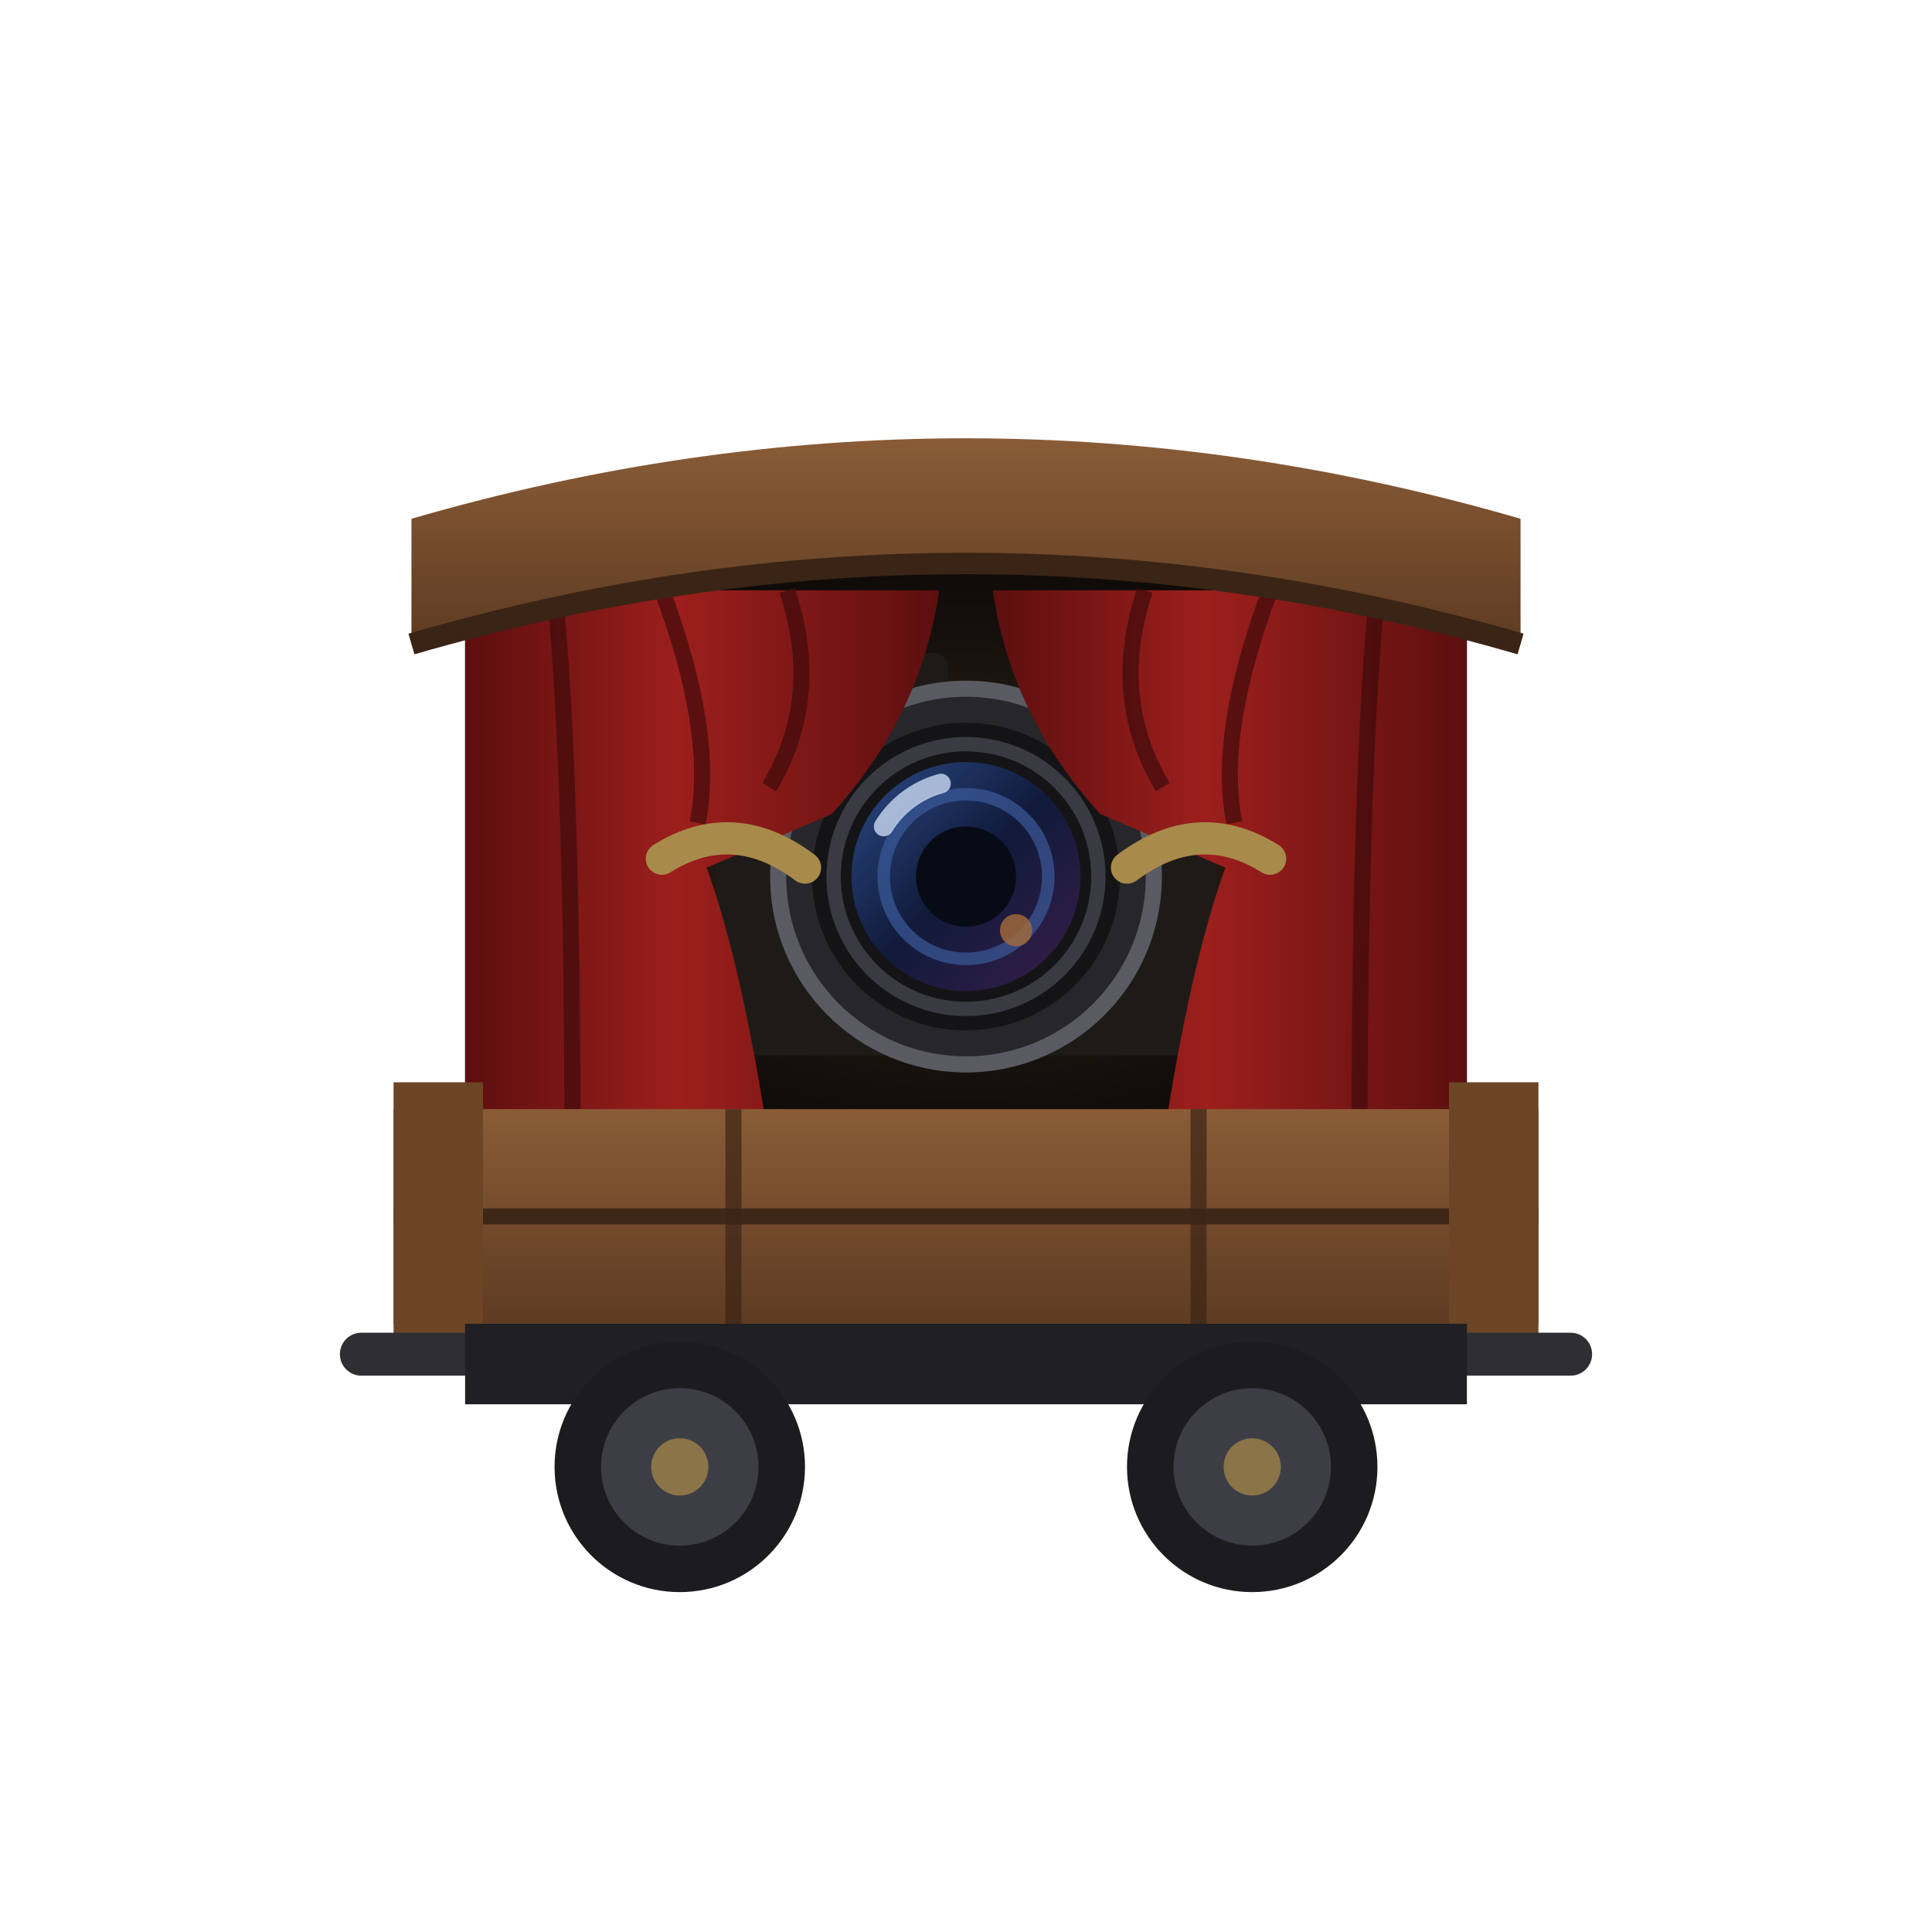
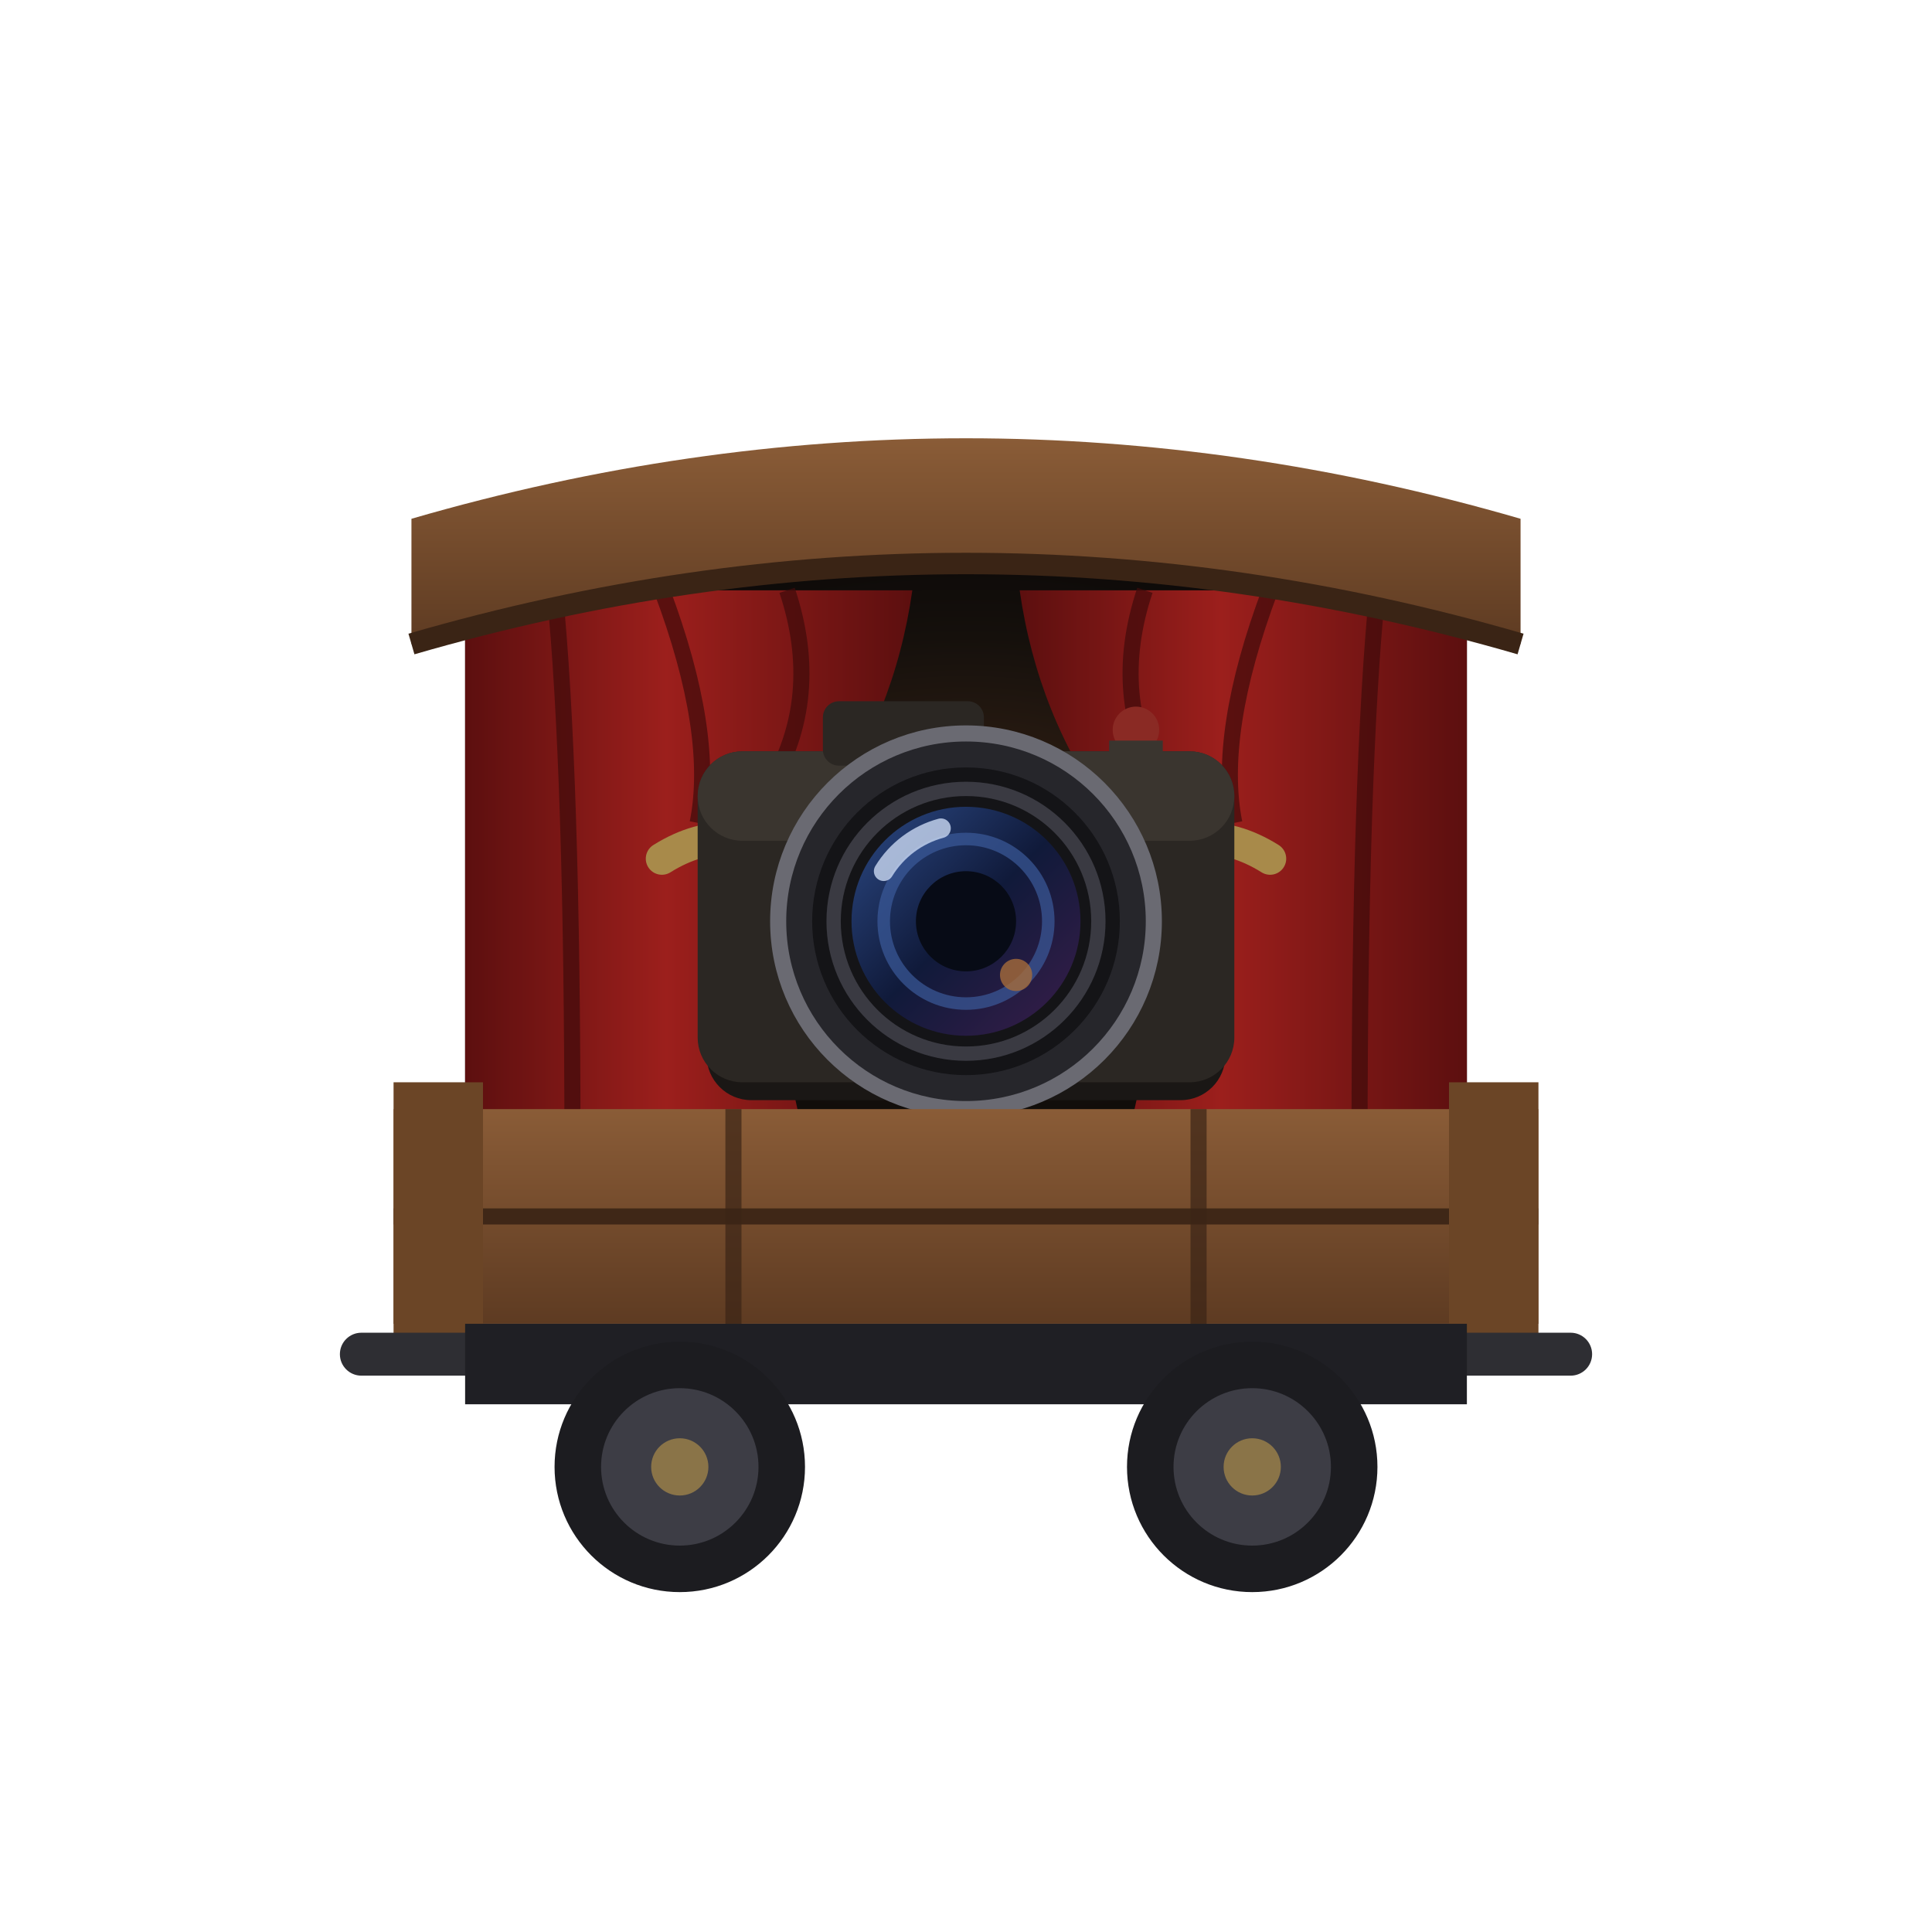
<svg xmlns="http://www.w3.org/2000/svg" viewBox="0 0 108 108">
  <defs>
    <linearGradient id="wood" x1="0" y1="0" x2="0" y2="1">
      <stop offset="0" stop-color="#8a5c37" />
      <stop offset="1" stop-color="#5e3b22" />
    </linearGradient>
    <linearGradient id="red" x1="0" y1="0" x2="1" y2="0">
      <stop offset="0" stop-color="#5c0f0f" />
      <stop offset="0.45" stop-color="#9c1f1c" />
      <stop offset="1" stop-color="#5c0f0f" />
    </linearGradient>
    <radialGradient id="glow" cx="0.5" cy="0.5" r="0.55">
      <stop offset="0" stop-color="#3a2416" />
      <stop offset="0.7" stop-color="#15100c" />
      <stop offset="1" stop-color="#0c0908" />
    </radialGradient>
    <linearGradient id="glass" x1="0" y1="0" x2="1" y2="1">
      <stop offset="0" stop-color="#2c4a86" />
      <stop offset="0.5" stop-color="#101a3a" />
      <stop offset="1" stop-color="#3a1d4a" />
    </linearGradient>
  </defs>
  <rect x="26" y="32" width="56" height="32" fill="url(#glow)" />
-   <rect x="40" y="39" width="28" height="20" rx="2.5" fill="#1e1a17" />
-   <rect x="45" y="36.5" width="8" height="3" rx="0.8" fill="#1e1a17" />
-   <circle cx="54" cy="49" r="10.5" fill="#26262b" />
-   <circle cx="54" cy="49" r="10.5" fill="none" stroke="#5a5a62" stroke-width="0.9" />
-   <circle cx="54" cy="49" r="8.6" fill="#141417" />
-   <circle cx="54" cy="49" r="7.4" fill="none" stroke="#3a3a42" stroke-width="0.8" />
-   <circle cx="54" cy="49" r="6.4" fill="url(#glass)" />
-   <circle cx="54" cy="49" r="4.6" fill="none" stroke="#3b5a9a" stroke-width="0.7" opacity="0.7" />
-   <circle cx="54" cy="49" r="2.8" fill="#070b16" />
-   <path d="M49.4 46.2A5.4 5.4 0 0 1 52.6 43.8" fill="none" stroke="#c9d8f2" stroke-width="1.1" stroke-linecap="round" opacity="0.8" />
-   <circle cx="56.8" cy="52" r="0.9" fill="#a56b3a" opacity="0.8" />
-   <path d="M26 33H52.5Q51.5 40 46.5 45.5L39.5 48.5Q41.5 54 43 64H26Z" fill="url(#red)" />
-   <path d="M82 33H55.5Q56.5 40 61.5 45.5L68.5 48.5Q66.5 54 65 64H82Z" fill="url(#red)" />
+   <path d="M26 33H51Q50 40 46 45.5L40 48.5Q43 54 45 64H26Z" fill="url(#red)" />
+   <path d="M82 33H57Q58 40 62 45.5L68 48.5Q65 54 63 64H82Z" fill="url(#red)" />
  <g stroke="#3f0a0a" stroke-width="0.9" fill="none" opacity="0.7">
    <path d="M31 33q1 10 1 31M37 33q3 8 2 13M44 33q2 6-1 11" />
    <path d="M77 33q-1 10-1 31M71 33q-3 8-2 13M64 33q-2 6 1 11" />
  </g>
  <g stroke="#a88a4a" stroke-width="1.8" fill="none" stroke-linecap="round">
    <path d="M37 48q4-2.5 8 0.5M71 48q-4-2.5-8 0.5" />
  </g>
+   <rect x="39.5" y="43.5" width="29" height="18" rx="2.5" fill="#1a1715" />
+   <rect x="39" y="42" width="30" height="18.5" rx="2.5" fill="#2b2723" />
+   <rect x="39" y="42" width="30" height="5" rx="2.5" fill="#3a352f" />
+   <rect x="46" y="39.2" width="9" height="3.6" rx="0.9" fill="#2b2723" />
+   <circle cx="63.5" cy="40.8" r="1.3" fill="#8a2a24" />
+   <rect x="62" y="41.4" width="3" height="1.2" fill="#3a352f" />
+   <circle cx="54" cy="51.5" r="10.5" fill="#26262b" />
+   <circle cx="54" cy="51.5" r="10.5" fill="none" stroke="#6a6a72" stroke-width="0.9" />
+   <circle cx="54" cy="51.5" r="8.6" fill="#141417" />
+   <circle cx="54" cy="51.5" r="7.4" fill="none" stroke="#3a3a42" stroke-width="0.8" />
+   <circle cx="54" cy="51.5" r="6.4" fill="url(#glass)" />
+   <circle cx="54" cy="51.5" r="4.6" fill="none" stroke="#3b5a9a" stroke-width="0.7" opacity="0.7" />
+   <circle cx="54" cy="51.5" r="2.8" fill="#070b16" />
+   <path d="M49.4 48.7A5.4 5.4 0 0 1 52.6 46.3" fill="none" stroke="#c9d8f2" stroke-width="1.1" stroke-linecap="round" opacity="0.8" />
+   <circle cx="56.8" cy="54.5" r="0.9" fill="#a56b3a" opacity="0.8" />
  <path d="M23 29Q54 20 85 29V36Q54 27 23 36Z" fill="url(#wood)" />
  <path d="M23 36Q54 27 85 36" fill="none" stroke="#3a2415" stroke-width="1.2" />
  <rect x="22" y="62" width="64" height="12" fill="url(#wood)" />
  <path d="M22 68h64" stroke="#3a2415" stroke-width="0.9" opacity="0.9" />
  <path d="M41 62v12M67 62v12" stroke="#3a2415" stroke-width="0.9" opacity="0.7" />
  <rect x="22" y="60.5" width="5" height="14.5" fill="#6b4526" />
  <rect x="81" y="60.5" width="5" height="14.5" fill="#6b4526" />
  <rect x="19" y="74.5" width="70" height="2.4" rx="1.2" fill="#2e2e33" />
  <rect x="26" y="74" width="56" height="4.5" fill="#1f1f24" />
  <circle cx="38" cy="82" r="7" fill="#1c1c20" />
  <circle cx="38" cy="82" r="4.4" fill="#3d3d45" />
  <circle cx="38" cy="82" r="1.6" fill="#8a7448" />
  <circle cx="70" cy="82" r="7" fill="#1c1c20" />
  <circle cx="70" cy="82" r="4.4" fill="#3d3d45" />
  <circle cx="70" cy="82" r="1.6" fill="#8a7448" />
</svg>
